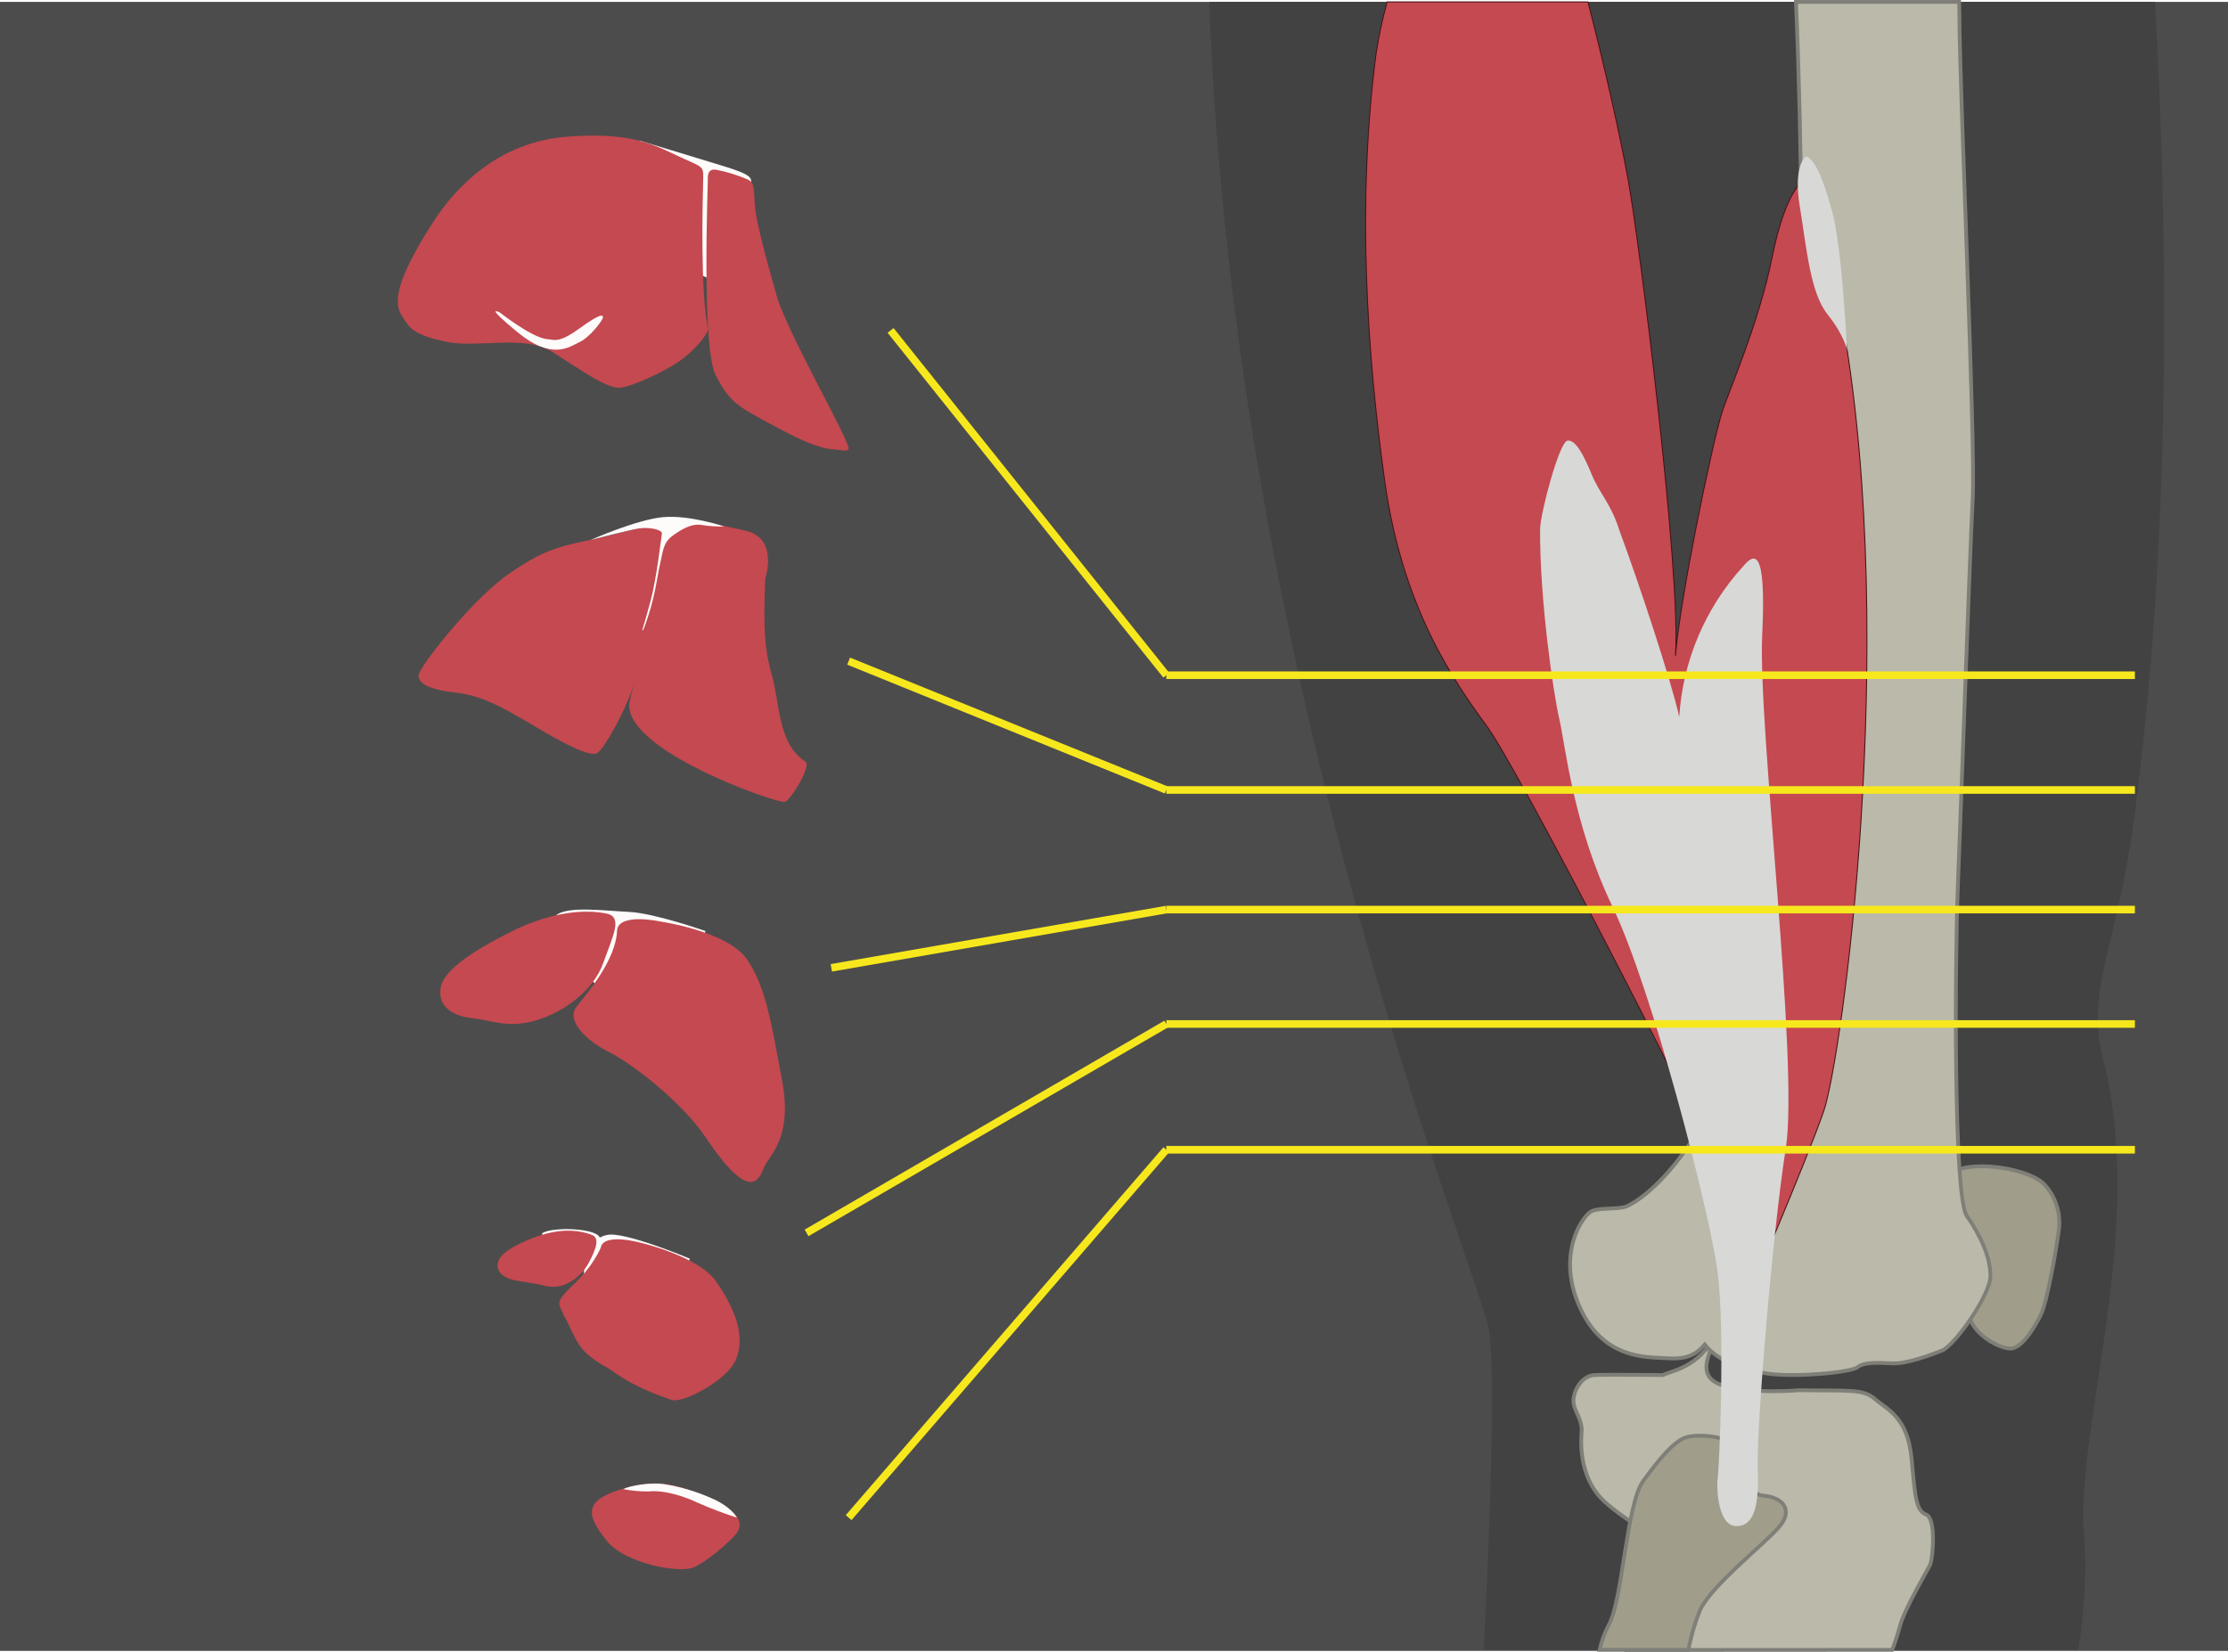
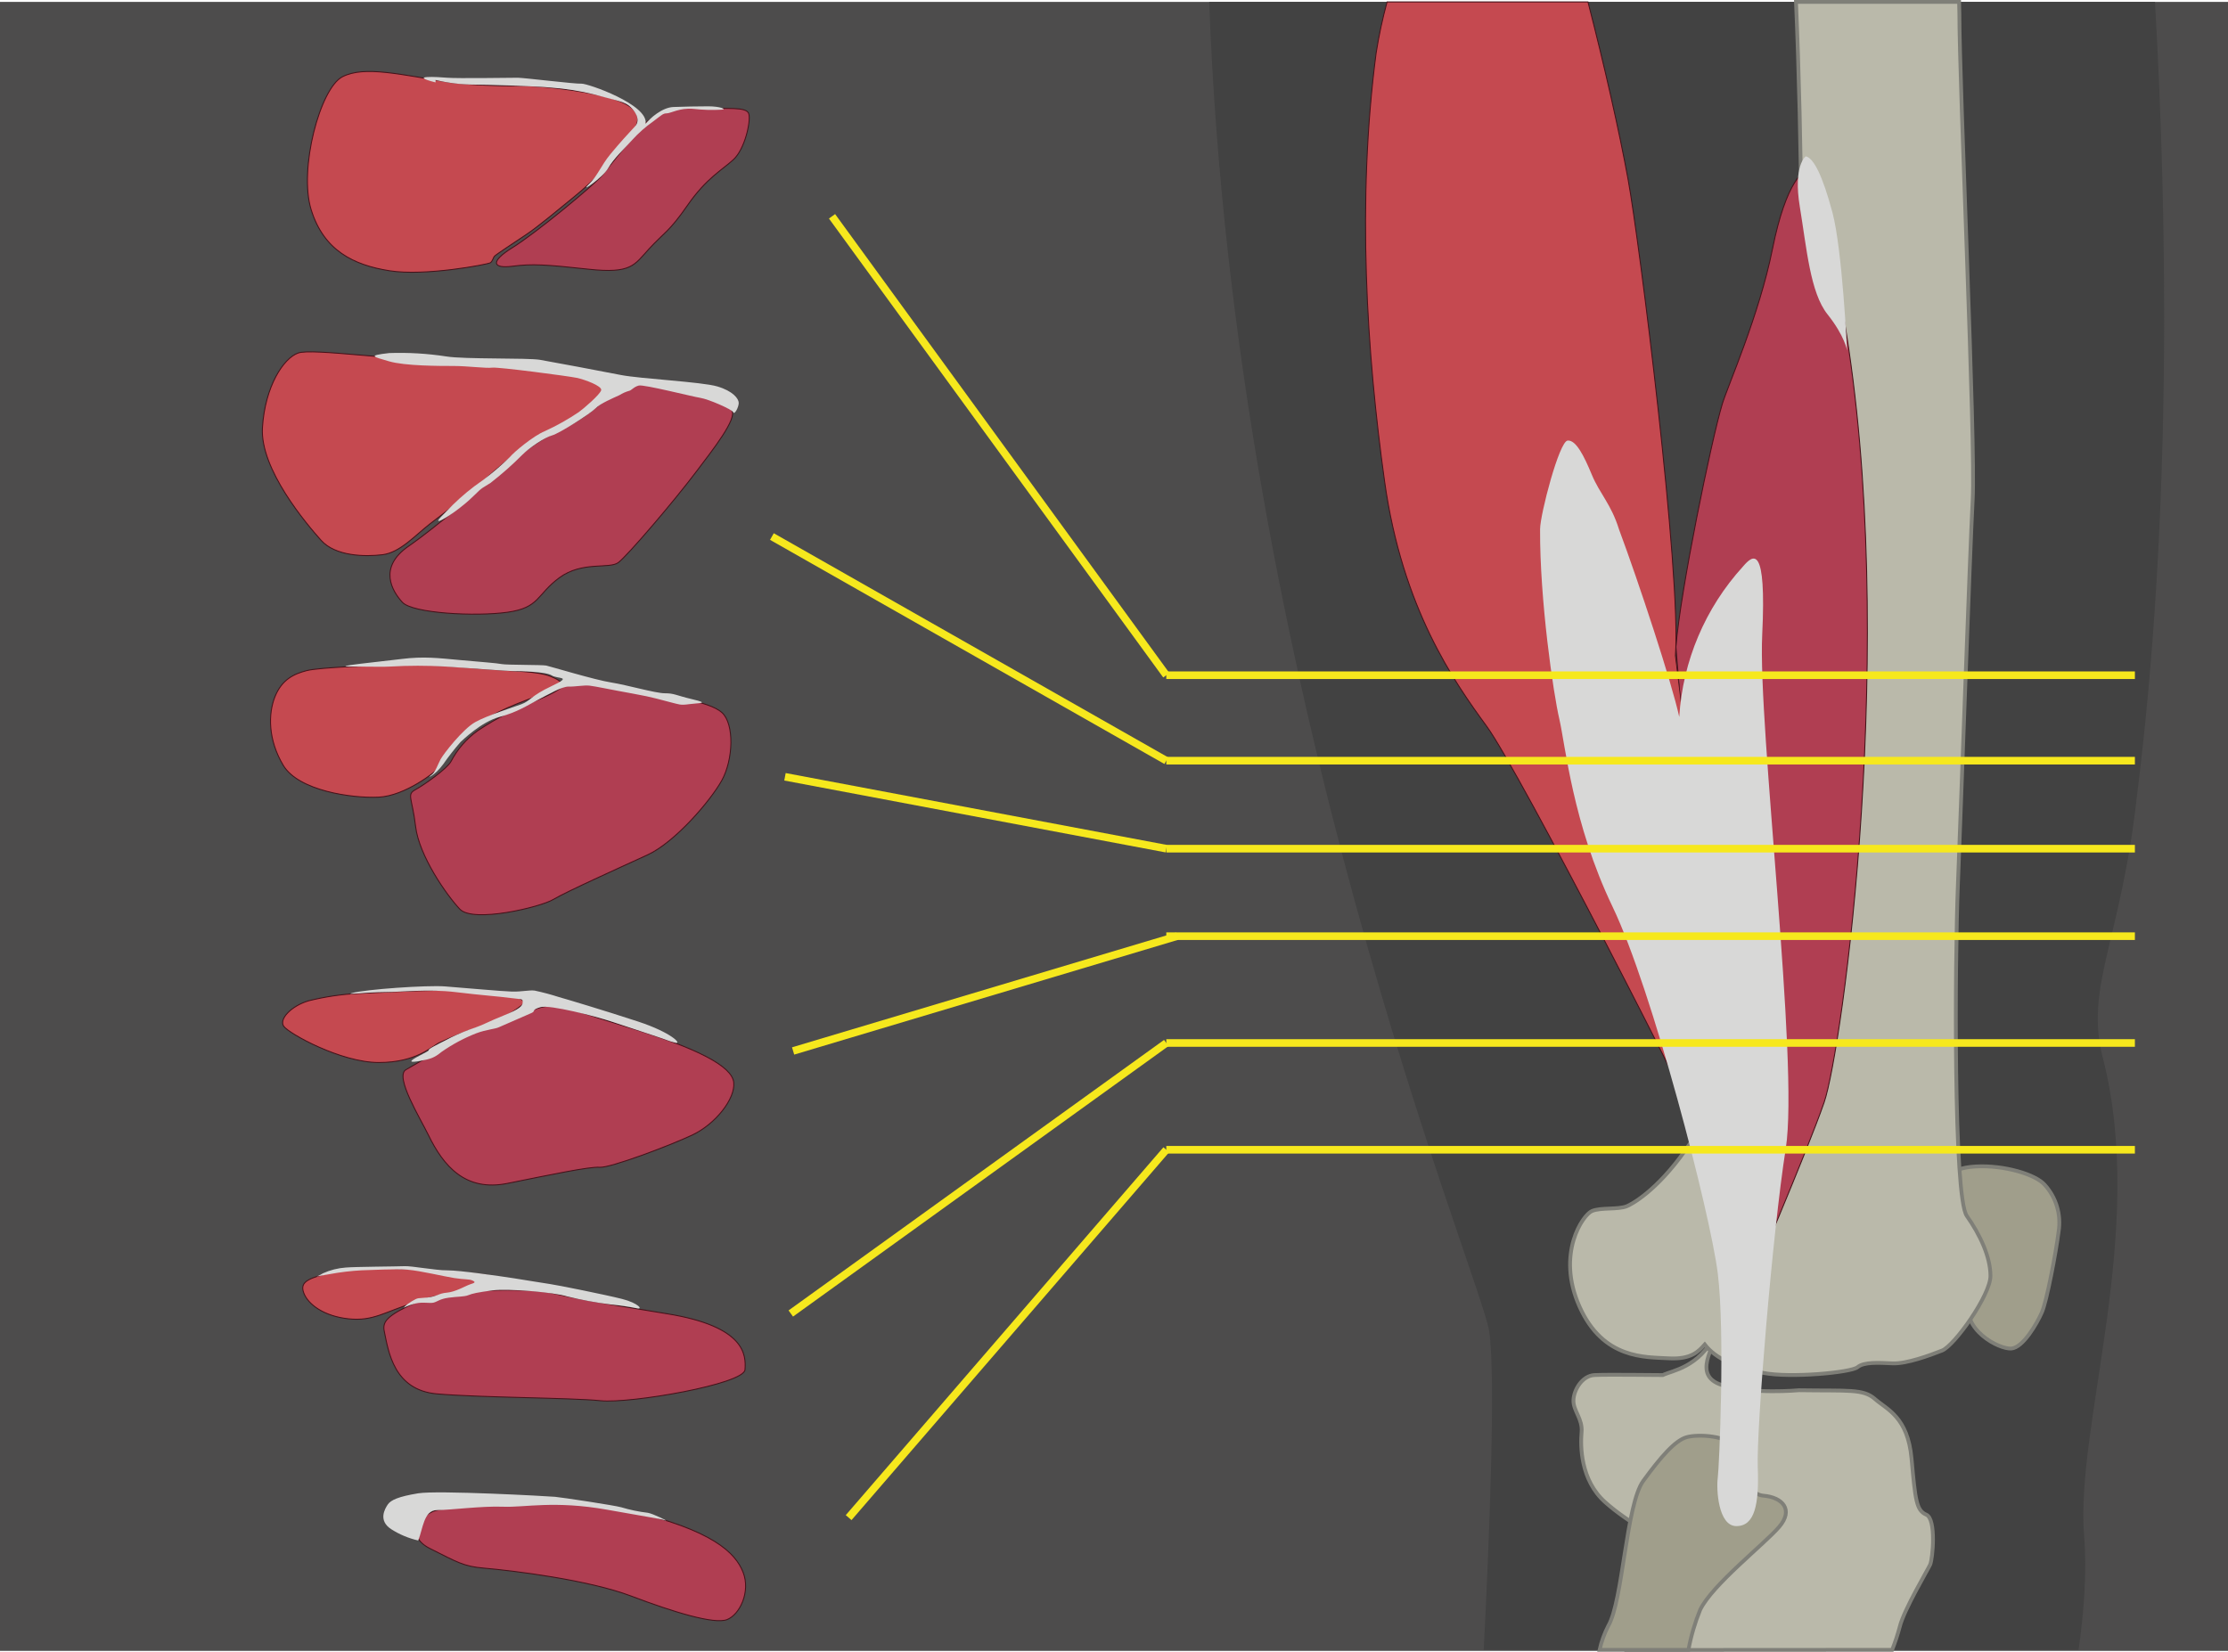
<svg xmlns="http://www.w3.org/2000/svg" viewBox="0 0 586.28 434.72">
  <defs>
    <style>
      .cls-1 {
        fill: #4d4c4c;
      }

      .cls-2, .cls-3 {
        fill: none;
      }

      .cls-2 {
        stroke: #f6e81d;
        stroke-width: 2px;
      }

-       .cls-2, .cls-3, .cls-7, .cls-8, .cls-9 {
+       .cls-2, .cls-3, .cls-5, .cls-6, .cls-7, .cls-8 {
        stroke-miterlimit: 10;
      }

-       .cls-3, .cls-7, .cls-8 {
+       .cls-3, .cls-5, .cls-6 {
        stroke: #7f7f78;
      }

      .cls-4 {
-         fill: #fefcfb;
+         fill: #424242;
      }

-       .cls-5, .cls-9 {
-         fill: #c54950;
+       .cls-5 {
+         fill: #bab9aa;
      }

      .cls-6 {
-         fill: #424242;
+         fill: #a09e8b;
      }

      .cls-7 {
-         fill: #bab9aa;
+         fill: #b03e52;
      }

-       .cls-8 {
-         fill: #a09e8b;
-       }
- 
-       .cls-9 {
+       .cls-7, .cls-8 {
        stroke: #451119;
        stroke-width: 0.25px;
      }

-       .cls-10 {
+       .cls-8 {
+         fill: #c54950;
+       }
+ 
+       .cls-9 {
        fill: #d8d8d7;
      }
    </style>
  </defs>
  <g id="Capa_2" data-name="Capa 2">
    <g id="Capa_1-2" data-name="Capa 1">
      <g>
        <rect class="cls-1" y="0.5" width="586.28" height="433.99" transform="translate(586.28 434.99) rotate(-180)" />
-         <line class="cls-2" x1="234.35" y1="86.96" x2="306.9" y2="177.71" />
-         <line class="cls-2" x1="223.31" y1="174" x2="306.9" y2="207.91" />
-         <line class="cls-2" x1="218.75" y1="254.72" x2="306.9" y2="239.39" />
-         <line class="cls-2" x1="212.24" y1="324.48" x2="306.9" y2="269.5" />
+         <line class="cls-2" x1="218.94" y1="56.93" x2="306.9" y2="177.71" />
+         <line class="cls-2" x1="203.12" y1="141.21" x2="306.9" y2="200.2" />
+         <line class="cls-2" x1="206.56" y1="204.44" x2="306.9" y2="223.36" />
+         <line class="cls-2" x1="208.7" y1="276.6" x2="309.74" y2="246.39" />
+         <line class="cls-2" x1="208.09" y1="345.7" x2="306.9" y2="274.5" />
        <line class="cls-2" x1="223.31" y1="399.42" x2="306.9" y2="302.6" />
        <path class="cls-3" d="M439.14,353.86s7.66-1.89,7.92-11.39,2.6-17.09-7.92-26.17" />
        <g>
-           <path class="cls-4" d="M166.8,39.13,168.26,37s14.46,4.35,22.09,6.71,7.55,3.07,7.2,5-9.22,25.3-9.22,25.3l-8-3.3Z" />
-           <path class="cls-5" d="M215.59,102c-4.1-7.93-9.87-19.3-11.13-23.86s-5.49-18.93-5.81-24-.23-6.1-1.85-6.88a39.66,39.66,0,0,0-8.37-2.59c-2.33-.33-2.19,1.68-2.18,3s-1.64,43.72,2.06,51,5.84,8.22,14.58,13,13,6.32,16.3,6.59,3.81.64,4.11-.21S217,104.74,215.59,102Z" />
-           <path class="cls-5" d="M114,58.42c6-9.32,17.23-21,35.06-22.43s23.76,2.54,30.06,5.41,6,2.18,5.9,6.55-.8,29.51,1.33,38.75c-1.06,3-5.39,7-8.52,9s-11.19,6-14.63,6.33-10.11-4.51-17.71-9.32-19.64-1-28-2.75-9.65-3.52-11.23-6.05S101.38,78,114,58.42Z" />
-           <path class="cls-4" d="M144.15,89.28c1.7.09,2.78,1.18,8.3-2.82s6.32-3.69,6.2-2.87-3.45,5.19-6.11,6.42-7.15,5-16.37-2.59-4.63-5.17-4.63-5.17S140.17,89.07,144.15,89.28Z" />
-         </g>
-         <g>
-           <path class="cls-4" d="M185.52,245s-13.32-4.68-20-5-15.36-1.49-18.83.62,8.48,16.91,8.48,16.91,5.59,5.38,5.89,5.05,23.66-15.5,23.66-15.5S186,244.86,185.52,245Z" />
-           <path class="cls-5" d="M133.67,245.62C126,249.54,117,254.82,116,259.76s3,7.65,8.14,8.18,9.26,2.74,16.52.72,15.4-7.72,18.05-15.14,5.25-12.19.89-13.08C154.49,239.39,145.61,239.51,133.67,245.62Z" />
-           <path class="cls-5" d="M185.76,299.44c-6.45-9.63-19.64-19.62-25.47-22.53s-11.46-8.27-8.59-11.93,10.42-12.33,10.67-20.13c.49-4.75,11.57-2.29,11.57-2.29s17.46,2.53,22.56,9.87S203,269.5,205.73,284c3,15.52-3.24,19.93-4.57,23S197.74,317.29,185.76,299.44Z" />
-         </g>
-         <g>
-           <path class="cls-4" d="M181.38,331.21s-13-5.51-19.6-6.24a6.49,6.49,0,0,0-3.94.75c-1-2.52-12-2.83-14.89-1.31-2.15,1.13,7.5,3.32,10.31,8,1.9,3.13-2.91,9.44-2.91,9.44s5.25,5.73,5.56,5.42,24.59-14,24.59-14S181.91,331.1,181.38,331.21Z" />
-           <path class="cls-5" d="M141.62,325.32c-4.34,1.49-9.58,4-10.46,6.53s1,4.27,3.68,4.94,4.78.66,8.67,1.64c4.82,1.22,9.44-2.34,11.41-6.06s3-6.6.75-7.4C153.05,324,148.4,323,141.62,325.32Z" />
-           <path class="cls-5" d="M176.75,368.41c-13.74-7-17.27-8-21.76-11.65-3.28-2.65-3.9-5.49-7.52-12.53-1.88-3.66,6.18-6.17,10.6-15.81.7-4.18,10.89-1.25,10.89-1.25s14.81,3.51,19.39,10c5.77,8.14,7.58,15.07,5.34,20.57s-14,11.69-16.94,10.7c-14.59-4.94-16.53-9.21-21.76-11.65-1.33-2.5-2.58-4.2-6.93-11" />
-         </g>
-         <g>
-           <path class="cls-5" d="M201.35,152.27c-.2,7.6-.8,16.6,1.6,24.8s1.6,18.59,9,23.39c1.6,1.2-3.82,10-5.41,10.6s-44-14-40.79-26.79,4.8-20.2,5.2-24.6,4.4-20.4,6.6-21.8,3.6-1.6,18.6,1.8C205,141.67,201.35,152.27,201.35,152.27Z" />
-           <path class="cls-5" d="M140.56,191.06c-9.45-5.59-14-8-20.8-8.79s-9.8-2.4-9.6-4.6,14-19.8,23.4-26.4,13.4-7.4,22.79-9.4,15-4.4,16.6-2.8,2.5-2.51,0,10.9-4,23.75-6.29,30.62-7.51,16.07-9.31,17.47S149.12,196.14,140.56,191.06Z" />
-           <path class="cls-4" d="M190.55,138.55s-9.06-3.05-16-2.45-19.09,6-19.09,6,9.88-2.55,12.49-3,6.44.21,6.22,1.41-1.38,11.77-3,17.73-2.12,7.39-2.12,7.39-.23,2,1.65-3.9,2.25-10.2,3-13.35.75-5.47,3.15-7.27,5.25-3.45,7.87-2.93A30.28,30.28,0,0,0,190.55,138.55Z" />
-         </g>
-         <g>
-           <path class="cls-5" d="M193.42,404.05c-1.91,2.15-7.5,7.05-11,8.51s-17.89-.81-22.92-7.24-6.06-10.19,3.65-13.28,15.47-1.35,24,2.52S195.55,401.67,193.42,404.05Z" />
-           <path class="cls-4" d="M193.91,399.42s-1.38-2.9-7-5.25a50.09,50.09,0,0,0-12.33-3.59c-3-.47-8.61.32-10.56,1.34a33.09,33.09,0,0,0,6.56.61c4.62-.46,10.05,1.56,13.08,3A104,104,0,0,0,193.91,399.42Z" />
-         </g>
-         <g>
-           <path class="cls-6" d="M318.19.5H567.07c3.27,57.46,4.5,135.43-4.75,209-4.21,38-13.78,50.21-9,68.8,11.76,45.82-7.3,96.69-4.9,126,.79,9.62-.11,20.42-1.46,29.91H390.43c1.43-28.26,3.21-71.44,1.45-83.75C389.87,336.44,324.82,181.7,318.19.5Z" />
+           <path class="cls-4" d="M318.19.5H567.07c3.27,57.46,4.5,135.43-4.75,209-4.21,38-13.78,50.21-9,68.8,11.76,45.82-7.3,96.69-4.9,126,.79,9.62-.11,20.42-1.46,29.91H390.43c1.43-28.26,3.21-71.44,1.45-83.75C389.87,336.44,324.82,181.7,318.19.5Z" />
          <g>
-             <path class="cls-7" d="M497.9,434.22a54,54,0,0,0,2-6.05c1.07-4.44,7.31-14.88,8-16.38s1.65-12-1-13.14S504,394.8,503,383.83s-6.49-12.87-9.61-15.62-7-2.11-20-2.32c0,0-12.34,1.16-20.3-1.37s-1.79-10.23-1.53-13.4c-4.67,8.86-11.3,9.5-14,10.78-2.08,0-14.75-.18-18,0s-5.46,3.94-5.52,6.68,2.47,4.86,2.14,8.39-.32,12.55,6.18,18.36,13.25,8.33,13,11.07-2.86,19-6.24,26c-.34.7-.65,1.31-.93,1.86Z" />
-             <path class="cls-8" d="M541.71,324.11c-.68,5.47-3.12,18.36-4.42,21.31s-4.94,9.29-8.06,9.5-13.25-4.85-11.17-13.08S511.82,311,511.82,311s.52-3.59,8.06-4,15.85,2.11,18.19,4.85A14.82,14.82,0,0,1,541.71,324.11Z" />
-             <path class="cls-8" d="M444.3,434.22a54.31,54.31,0,0,1,3.07-10.51c3.11-6.54,16.89-17.31,20.79-21.84s.91-7.81-4.16-8.23-4.81-9.29-7.05-12.56-10-3.69-13.09-2.84-6.89,5.27-11.44,11.5-5.33,31.54-9.22,38.19a26.11,26.11,0,0,0-2.28,6.29Z" />
-             <path class="cls-7" d="M418.91,318.73c2.34-1,6.82-.32,9.16-1.26s26.31-13.61,37.75-74.81c8.69-46.49,9.9-170.23,6.78-242.16h42.92c0,1,.07,2.05.07,3,0,19.3,4.29,113,3.51,127.87S516,213,515.2,233s-1.17,82,2.34,87,6.23,10.76,6.23,15.82-9.5,18.36-12.74,19.63-9.35,3.53-13,3.37-7.54-.42-9.23,1-17.67,2.9-24.75,1.52-12.54-3.69-15.46-7.49c-1.56,1.75-3.51,4-9.56,3.64s-17.15.32-23.39-13.61S416.57,319.68,418.91,318.73Z" />
+             <path class="cls-5" d="M497.9,434.22a54,54,0,0,0,2-6.05c1.07-4.44,7.31-14.88,8-16.38s1.65-12-1-13.14S504,394.8,503,383.83s-6.49-12.87-9.61-15.62-7-2.11-20-2.32c0,0-12.34,1.16-20.3-1.37s-1.79-10.23-1.53-13.4c-4.67,8.86-11.3,9.5-14,10.78-2.08,0-14.75-.18-18,0s-5.46,3.94-5.52,6.68,2.47,4.86,2.14,8.39-.32,12.55,6.18,18.36,13.25,8.33,13,11.07-2.86,19-6.24,26c-.34.7-.65,1.31-.93,1.86Z" />
+             <path class="cls-6" d="M541.71,324.11c-.68,5.47-3.12,18.36-4.42,21.31s-4.94,9.29-8.06,9.5-13.25-4.85-11.17-13.08S511.82,311,511.82,311s.52-3.59,8.06-4,15.85,2.11,18.19,4.85A14.82,14.82,0,0,1,541.71,324.11Z" />
+             <path class="cls-6" d="M444.3,434.22a54.31,54.31,0,0,1,3.07-10.51c3.11-6.54,16.89-17.31,20.79-21.84s.91-7.81-4.16-8.23-4.81-9.29-7.05-12.56-10-3.69-13.09-2.84-6.89,5.27-11.44,11.5-5.33,31.54-9.22,38.19a26.11,26.11,0,0,0-2.28,6.29Z" />
+             <path class="cls-5" d="M418.91,318.73c2.34-1,6.82-.32,9.16-1.26s26.31-13.61,37.75-74.81c8.69-46.49,9.9-170.23,6.78-242.16h42.92c0,1,.07,2.05.07,3,0,19.3,4.29,113,3.51,127.87S516,213,515.2,233s-1.17,82,2.34,87,6.23,10.76,6.23,15.82-9.5,18.36-12.74,19.63-9.35,3.53-13,3.37-7.54-.42-9.23,1-17.67,2.9-24.75,1.52-12.54-3.69-15.46-7.49c-1.56,1.75-3.51,4-9.56,3.64s-17.15.32-23.39-13.61S416.57,319.68,418.91,318.73Z" />
          </g>
          <g>
-             <path class="cls-9" d="M365,.5h52.86c4.2,16.25,8.29,34.23,10.57,46.77,3,16.39,14,103.79,12.45,125.31,1.17-14.87,9.34-54.4,12.18-63.85,1.45-4.86,9.74-23.43,13.25-41s8.38-21.37,9.94-20.58,6.24,8.13,8.84,38.94c14.55,84.82-.52,192.86-5.2,206.36s-20.27,49.8-20.27,49.8-2.6-22.37-7.8-35.29-52-104.08-60.55-115.79-22.22-31-26.9-64.57S357,53,362.12,13.93A123.77,123.77,0,0,1,365,.5Z" />
-             <path class="cls-10" d="M405.26,139.27c-.1,18.68,3.51,43.36,5.07,50s3.51,27.53,14,49.37,25.73,80.82,27.68,96.43.39,51.07,0,53.92.08,12.66,4.91,12.66,6-5.7,5.62-15.51,3.83-61.4,7.37-83.88-7.37-111.09-6.2-135.15-2.34-21.2-5.07-18a64.74,64.74,0,0,0-16.76,39.57c-2-9.18-10.67-35.45-15.86-49.38-2.07-6.65-5.06-9.34-7.14-14.35s-4.16-9.18-6.37-9S405.28,135.37,405.26,139.27Z" />
-             <path class="cls-10" d="M475.17,41.15s-3.37,2.32-1.56,13.29,2.73,22.57,7.28,28.28,5.15,9.5,5.15,9.5-1.25-26.59-3.85-36.3S477.25,41.57,475.17,41.15Z" />
+             <path class="cls-7" d="M441,170.26c1.17-14.88,9.35-54.41,12.18-63.86,1.46-4.85,9.75-23.42,13.26-41s8.38-21.37,9.94-20.58S482.6,53,485.2,83.77c14.55,84.83-.52,192.86-5.2,206.37s-20.27,49.8-20.27,49.8-2.6-22.37-7.8-35.29Z" />
+             <path class="cls-8" d="M459.58,342.26s-2.6-22.37-7.8-35.29-52-104.08-60.55-115.79-22.22-31-26.9-64.57S357,53,362.12,13.93A123.77,123.77,0,0,1,365,.5h52.86c4.2,16.25,8.29,34.23,10.57,46.77,3,16.39,14,103.79,12.45,125.31C440.84,172.58,462.19,340.87,459.58,342.26Z" />
+             <path class="cls-9" d="M475.17,41.15s-3.37,2.32-1.56,13.29,2.73,22.57,7.28,28.28,5.15,9.5,5.15,9.5-1.25-26.59-3.85-36.3S477.25,41.57,475.17,41.15Z" />
+             <path class="cls-9" d="M405.26,139.27c-.1,18.68,3.51,43.36,5.07,50s3.51,27.53,14,49.37,25.73,80.82,27.68,96.43.39,51.07,0,53.92.08,12.66,4.91,12.66,6-5.7,5.62-15.51,3.83-61.4,7.37-83.88-7.37-111.09-6.2-135.15-2.34-21.2-5.07-18a64.74,64.74,0,0,0-16.76,39.57c-2-9.18-10.67-35.45-15.86-49.38-2.07-6.65-5.06-9.34-7.14-14.35s-4.16-9.18-6.37-9S405.28,135.37,405.26,139.27Z" />
          </g>
        </g>
        <line class="cls-2" x1="561.78" y1="177.71" x2="306.9" y2="177.71" />
        <line class="cls-2" x1="561.78" y1="302.6" x2="306.9" y2="302.6" />
-         <line class="cls-2" x1="561.78" y1="269.5" x2="306.9" y2="269.5" />
-         <line class="cls-2" x1="561.78" y1="239.39" x2="306.9" y2="239.39" />
-         <line class="cls-2" x1="561.78" y1="207.91" x2="306.9" y2="207.91" />
+         <line class="cls-2" x1="561.78" y1="274.5" x2="306.9" y2="274.5" />
+         <line class="cls-2" x1="561.78" y1="246.39" x2="306.9" y2="246.39" />
+         <line class="cls-2" x1="561.78" y1="200.2" x2="306.9" y2="200.2" />
+         <line class="cls-2" x1="561.78" y1="223.36" x2="306.9" y2="223.36" />
+         <g>
+           <g>
+             <path class="cls-7" d="M127.24,412.7c7.8.67,27.68,3.12,38.84,7.36s21.87,7.49,25.22,6.2,6.25-7.31,4.24-12.45-8-11.16-30.13-16.29-47.1-.89-50.67,0-8.7,6.47-1.56,10.05S122,412.25,127.24,412.7Z" />
+             <path class="cls-9" d="M110.05,405.44c1.23-3,1.45-8,4.91-8s11.86-1.12,17.48-.89,13.44-1.68,27.28.78,14.1,2.42,15.35,2.82-3.29-1.79-4.58-2a40.72,40.72,0,0,1-7-1.45c-1.73-.5-15.54-2.59-17.44-2.76s-30.86-1.76-36-.92-7.2,1.76-8,2.93-2.6,4.27.92,6.53A22.54,22.54,0,0,0,110.05,405.44Z" />
+           </g>
+           <g>
+             <path class="cls-8" d="M127.75,335.49c-9.66-1.11-32.65-2.68-39.57-.89s-9.37,2.6-8.26,5.65,5.36,6.18,11.83,6.85,9.38-1.79,17.19-4.24,20.09-3.8,20.76-5.36S127.75,335.49,127.75,335.49Z" />
+             <path class="cls-7" d="M101.13,350.45c1.08,5.14,2.45,15.4,13.83,16.4s35.27,1,43.08,1.8,37.73-4.36,38-8.16.22-11.38-20.54-14.73-25.22-4.31-30.58-5.51-27.18-1.25-35.18,2.38S100.57,347.82,101.13,350.45Z" />
+             <path class="cls-9" d="M149.16,341.18a97.12,97.12,0,0,0,11.56,2.14,65.77,65.77,0,0,1,6.86,1c1.76.42.4-1.36-3.87-2.45s-17.16-3.68-19-3.93-5.61-.92-9.46-1.51-14.15-2.09-17.49-2.09-9.38-1.19-11.31-1.1-13.11.14-15.46.36a17.74,17.74,0,0,0-6,1.51,9.19,9.19,0,0,1-1.68.83l3.46-.61a65.47,65.47,0,0,1,8.37-1c2.74-.05,8.71-.44,12.11-.16s9.41,1.74,12.25,2.19,3.91.22,4.86.67.5.61-.67,1-3.85,2-6.08,2.18-2.57,1-5.14,1.28-2.28-.11-4.13,1-2.06,1.67-2.06,1.67a14.85,14.85,0,0,1,3.12-1.11c1.85-.45,3.74.05,4.75-.23s1.56-.95,3.9-1.28,4.08-.22,5.19-.67,2.42-.73,6.38-1.26S145.9,340.12,149.16,341.18Z" />
+           </g>
+           <g>
+             <path class="cls-8" d="M94.42,261.45c12.73-.66,31-1.56,37.73,0s6,2.34,5.24,3.07a34.62,34.62,0,0,1-11,5.75,77.25,77.25,0,0,0-10.71,4.13c-2.12,1-6,5.24-16,5.24S76,272,74.67,270.11s2-5.37,6.53-6.71A68.59,68.59,0,0,1,94.42,261.45Z" />
+             <path class="cls-7" d="M112.73,298.73c4,8.2,9.73,14.95,20.82,12.72s21.59-4.46,24.27-4.24,18.16-5.58,24.33-8.48,11.38-9.6,10.93-13.84-9.37-9-28.57-14.78-18.08-7.1-27.68-2.86-15,5.14-16.74,6.48-10.28,6-13.29,7.81S110.67,294.47,112.73,298.73Z" />
+             <path class="cls-9" d="M92.57,261.37c-2,.53,4.14-.26,8.57-.26s11.53-.87,18.73,0,11.3,1.12,14.4,1.54,3.27.11,3.27,1.11-.82,1.82-5,3.5-5,2.31-7.4,3.15a54,54,0,0,0-6.52,2.66c-1,.59-4.59,2.27-5.51,2.94s.94-.05-2.49,1.71-2.85,2-.08,1.5,3.76-.83,5.6-2.34a43.81,43.81,0,0,1,9.21-4.94c2.68-1,4.86-1.09,5.94-1.59s7.54-3.26,8.63-3.77-.17-.75,2.26-1.5,14.64,2.43,18.66,3.76,5.46,1.82,11,3.65c4.44,1.46,3.86,1.45,5.82,1.93s-.93-2.66-9.75-5.56-19.22-6-20.82-6.44a65.86,65.86,0,0,0-6.4-1.71c-1.45-.19-3.31.33-6,.26s-12.72-1-17.57-1.36S96.28,260.36,92.57,261.37Z" />
+           </g>
+           <g>
+             <path class="cls-8" d="M98.73,175.16c10.55-.84,19.42.16,28,.83s14.73.67,18.08,2,4.69,2.51-1.34,4.52-13.89,5-18.91,8.87-8,9.71-9,10.72-8.88,7.36-15.91,7.7-21.09-1.67-25.11-8.37-4-13.56-2.18-18.08,5-6,8.37-6.86S98.73,175.16,98.73,175.16Z" />
+             <path class="cls-7" d="M164,181.52c11.38,1.37,22.6,3,25.95,6s3,12.43,0,17.85S177.58,221.7,170.38,225s-21.42,9.71-24.77,11.72S124.52,243,121,239.27s-10.73-14.06-11.64-21.76-2.44-8.37,0-9.71,8.29-5.52,9.3-7.37a23.24,23.24,0,0,1,7-8.09,77.56,77.56,0,0,1,15.8-8.14c8-3.18,7.13-5,9.64-5.19S161.42,181.2,164,181.52Z" />
+             <path class="cls-9" d="M92.82,175.43c4.26,0,8.37.12,9.82,0a124.53,124.53,0,0,1,14.62,0c6.59.43,16.41,1.21,18,1.21s8.37.11,9.93,1.12,5.69.11,0,2.79-5.56,3.9-8,4.8-8.88,2.9-12.12,4.69-8.37,8.37-9.15,9.82-1.34,3.46-2.57,4.24.93.25,3.3-3a66.18,66.18,0,0,1,4.52-5.8c.58-.53,5.55-5.36,10.21-6.59s7.42-3.07,10.18-4.52,6.34-3.54,8.07-3.49,4-.41,5.49-.25,5.76,1.09,11.37,2.09,7.49,1.69,9.92,2.28,2.51.84,5,.5,5.52-.16.92-1.25-4.85-1.61-7.36-1.61-9.88-2.17-14.15-2.84-16-4.22-17.07-4.45-10.4-.13-11.7-.39-5.66-.58-11.18-1.08-9.36-1-15.24-.26S85.83,175.51,92.82,175.43Z" />
+           </g>
+           <g>
+             <path class="cls-7" d="M183.57,123.67c-6.27,8.36-18.49,22.6-20.85,24.38s-9.51-.44-15.53,4-5.14,7.89-13.62,9.08-25,.29-27.68-2.61-6.47-9.15,1.57-14.73,19.42-15.62,22.76-18.53,9.83-8.7,17-12,10.27-6.7,14.28-10,5.28-3.35,13-1.79,16.22,4.46,18,6.47S187.26,118.75,183.57,123.67Z" />
+             <path class="cls-8" d="M124.92,95.37c13.59.29,21.57,2,26.51,2.68s8.87,1.51,9.12,2.76-1.84,3.6-5,6.2-11.38,6.11-14.48,8.29a168.35,168.35,0,0,0-14.73,12c-2.6,2.68-9.15,7.42-13.17,10.55s-7.93,7.58-12.5,8.14-12.39.45-16.18-3.79S68.39,123.5,69.06,112.56s5.58-18.3,9.38-19.64S103.55,94.93,124.92,95.37Z" />
+             <path class="cls-9" d="M102.43,92.92a80.54,80.54,0,0,1,15,.89c4.8.78,21.43.34,24.66.89s16.19,3,21.32,4,21.21,1.79,25.33,3,5.65,3.23,5.65,4.35-1.12,3.23-1.45,2.45-6.54-3.46-8.66-3.79-14.84-3.57-16.18-3.24-1.9,1.28-2.57,1.4A9.75,9.75,0,0,0,163,104c-1.68.78-5,2.15-6.3,3.49s-9.44,6.55-11.45,7.11-6,3.29-7.78,5.07a85.74,85.74,0,0,1-8.4,7.43c-2,1.34-1.85.83-4.53,3.5s-7.19,5.87-8.75,6.43,1.1-1.79,3.33-4.13a58.2,58.2,0,0,1,7.8-6.43,69.07,69.07,0,0,0,7.34-6.28c.89-1.12,6.07-5.48,9.09-6.71a62.8,62.8,0,0,0,8.93-5c1.12-.78,5.69-4.69,5.92-5.8s-4.33-2.79-6.46-3.24-20.66-2.9-22.23-2.68-6.47-.44-10.15-.44-12.84,0-17-1.23S96.52,93.59,102.43,92.92Z" />
+           </g>
+           <g>
+             <path class="cls-7" d="M185,28.41c6,.35,11.5-.45,12.05,1.56S196,39.24,193,42s-7.15,4.91-12.06,12-6.25,7.25-10.15,11.5-4.61,6.58-15.92,5.35-14.89-1.45-20-.78-6.14-1.11,0-4.91,21.54-16.52,23.55-19,7.92-9.93,9.6-11.94S173.92,27.77,185,28.41Z" />
+             <path class="cls-8" d="M118.74,21.72a141.09,141.09,0,0,0,18.25.83c7,0,20.42,2,24.6,3.52s8.08,3.61,5.29,8-8.34,9.86-9,11.12-3.65,4.06-7.37,7.07-8.78,7.29-12,9.45-8,5.28-8.39,5.73-.5,1.39-1.15,1.75S112,72.76,102.5,71.26,85.2,65.91,81.88,55.2s2.37-32,8.23-35S105.51,19.71,118.74,21.72Z" />
+             <path class="cls-9" d="M114.61,21.05a44.61,44.61,0,0,0,10.27,1.22c3.9,0,17,.45,20,.78a66.58,66.58,0,0,1,11.61,1.84c4.24,1.22,7.48,1.74,8.93,2.85s3.37,3.71,1.69,5.5-4,4.32-6.49,7.34-3.27,5.58-5.76,8,3.75-1.78,5.2-4.35,4.33-5.17,6.33-7.43a33.13,33.13,0,0,1,5.5-4.85c2.23-1.67,2.57-2.12,3.57-2.12s3.46-1.51,7-1.18a43.35,43.35,0,0,0,7.37.22c1.67-.11-.45-.89-3.46-.89s-6.14.07-9.15.18-6.23,3-7.35,4.44c.92-5.05-15.31-10.69-16.87-10.58s-15.18-1.56-16.74-1.56-16,.22-18.53,0-10.6-.67-3.12,1.23" />
+           </g>
+         </g>
      </g>
    </g>
  </g>
</svg>
